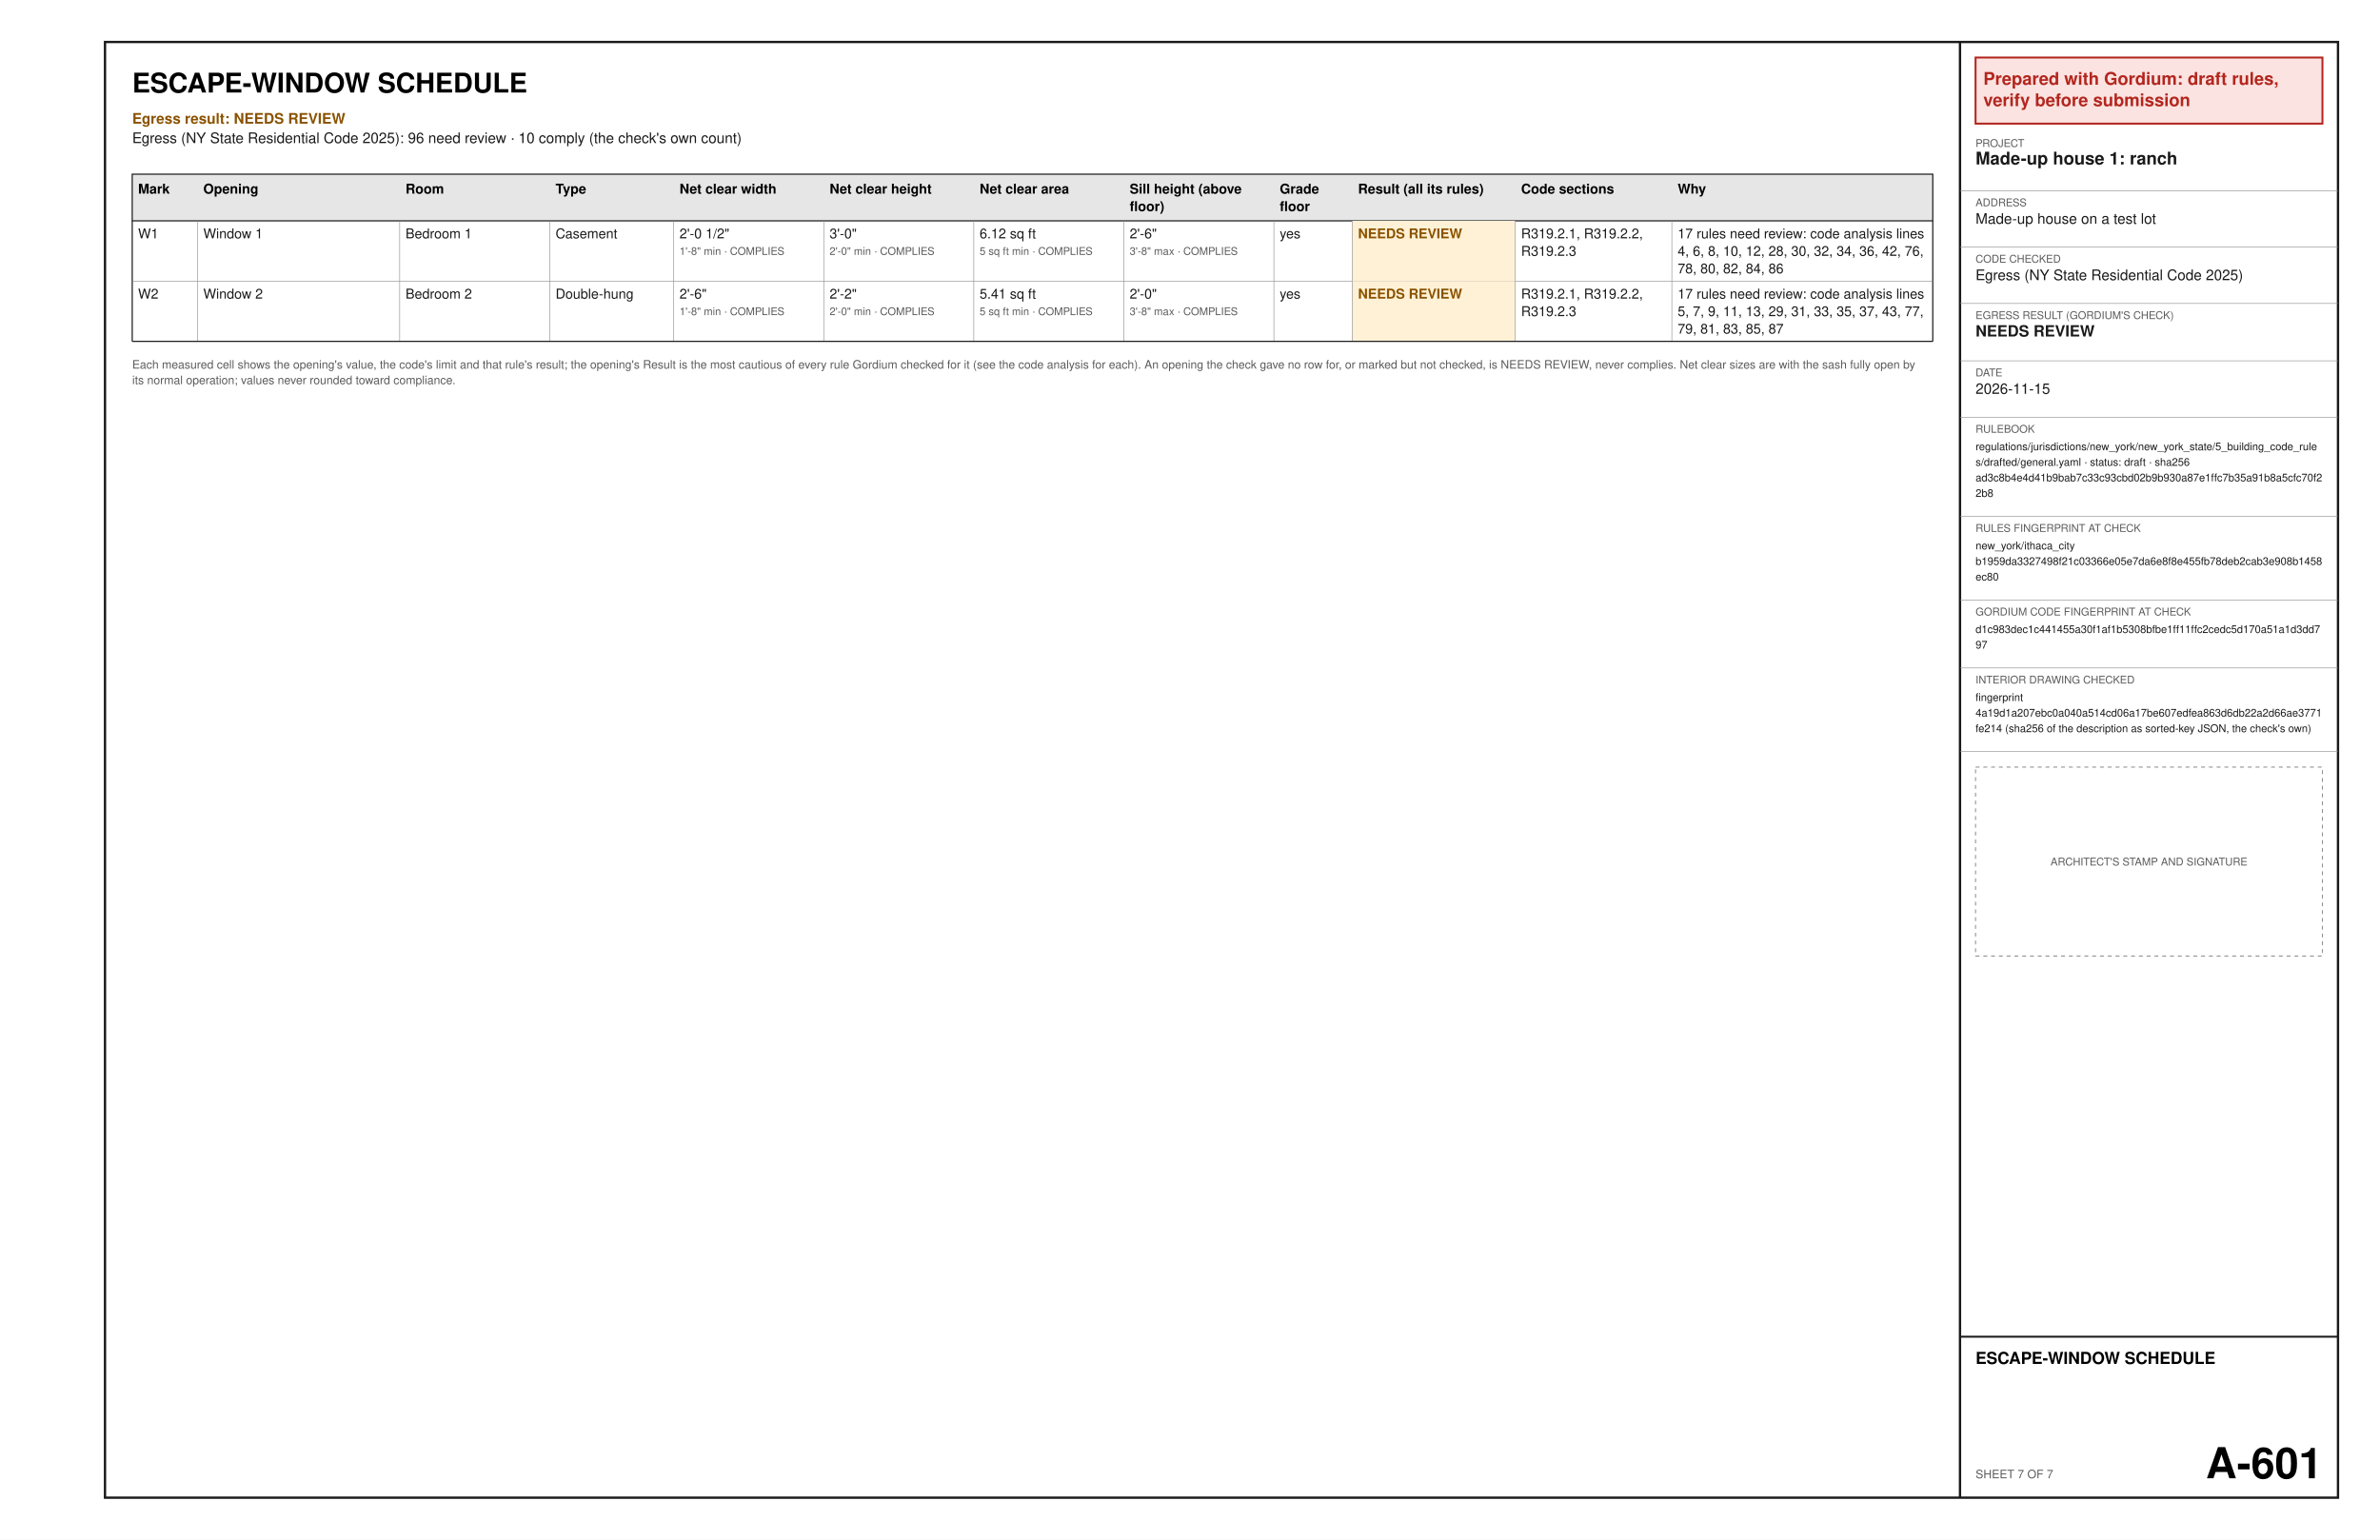
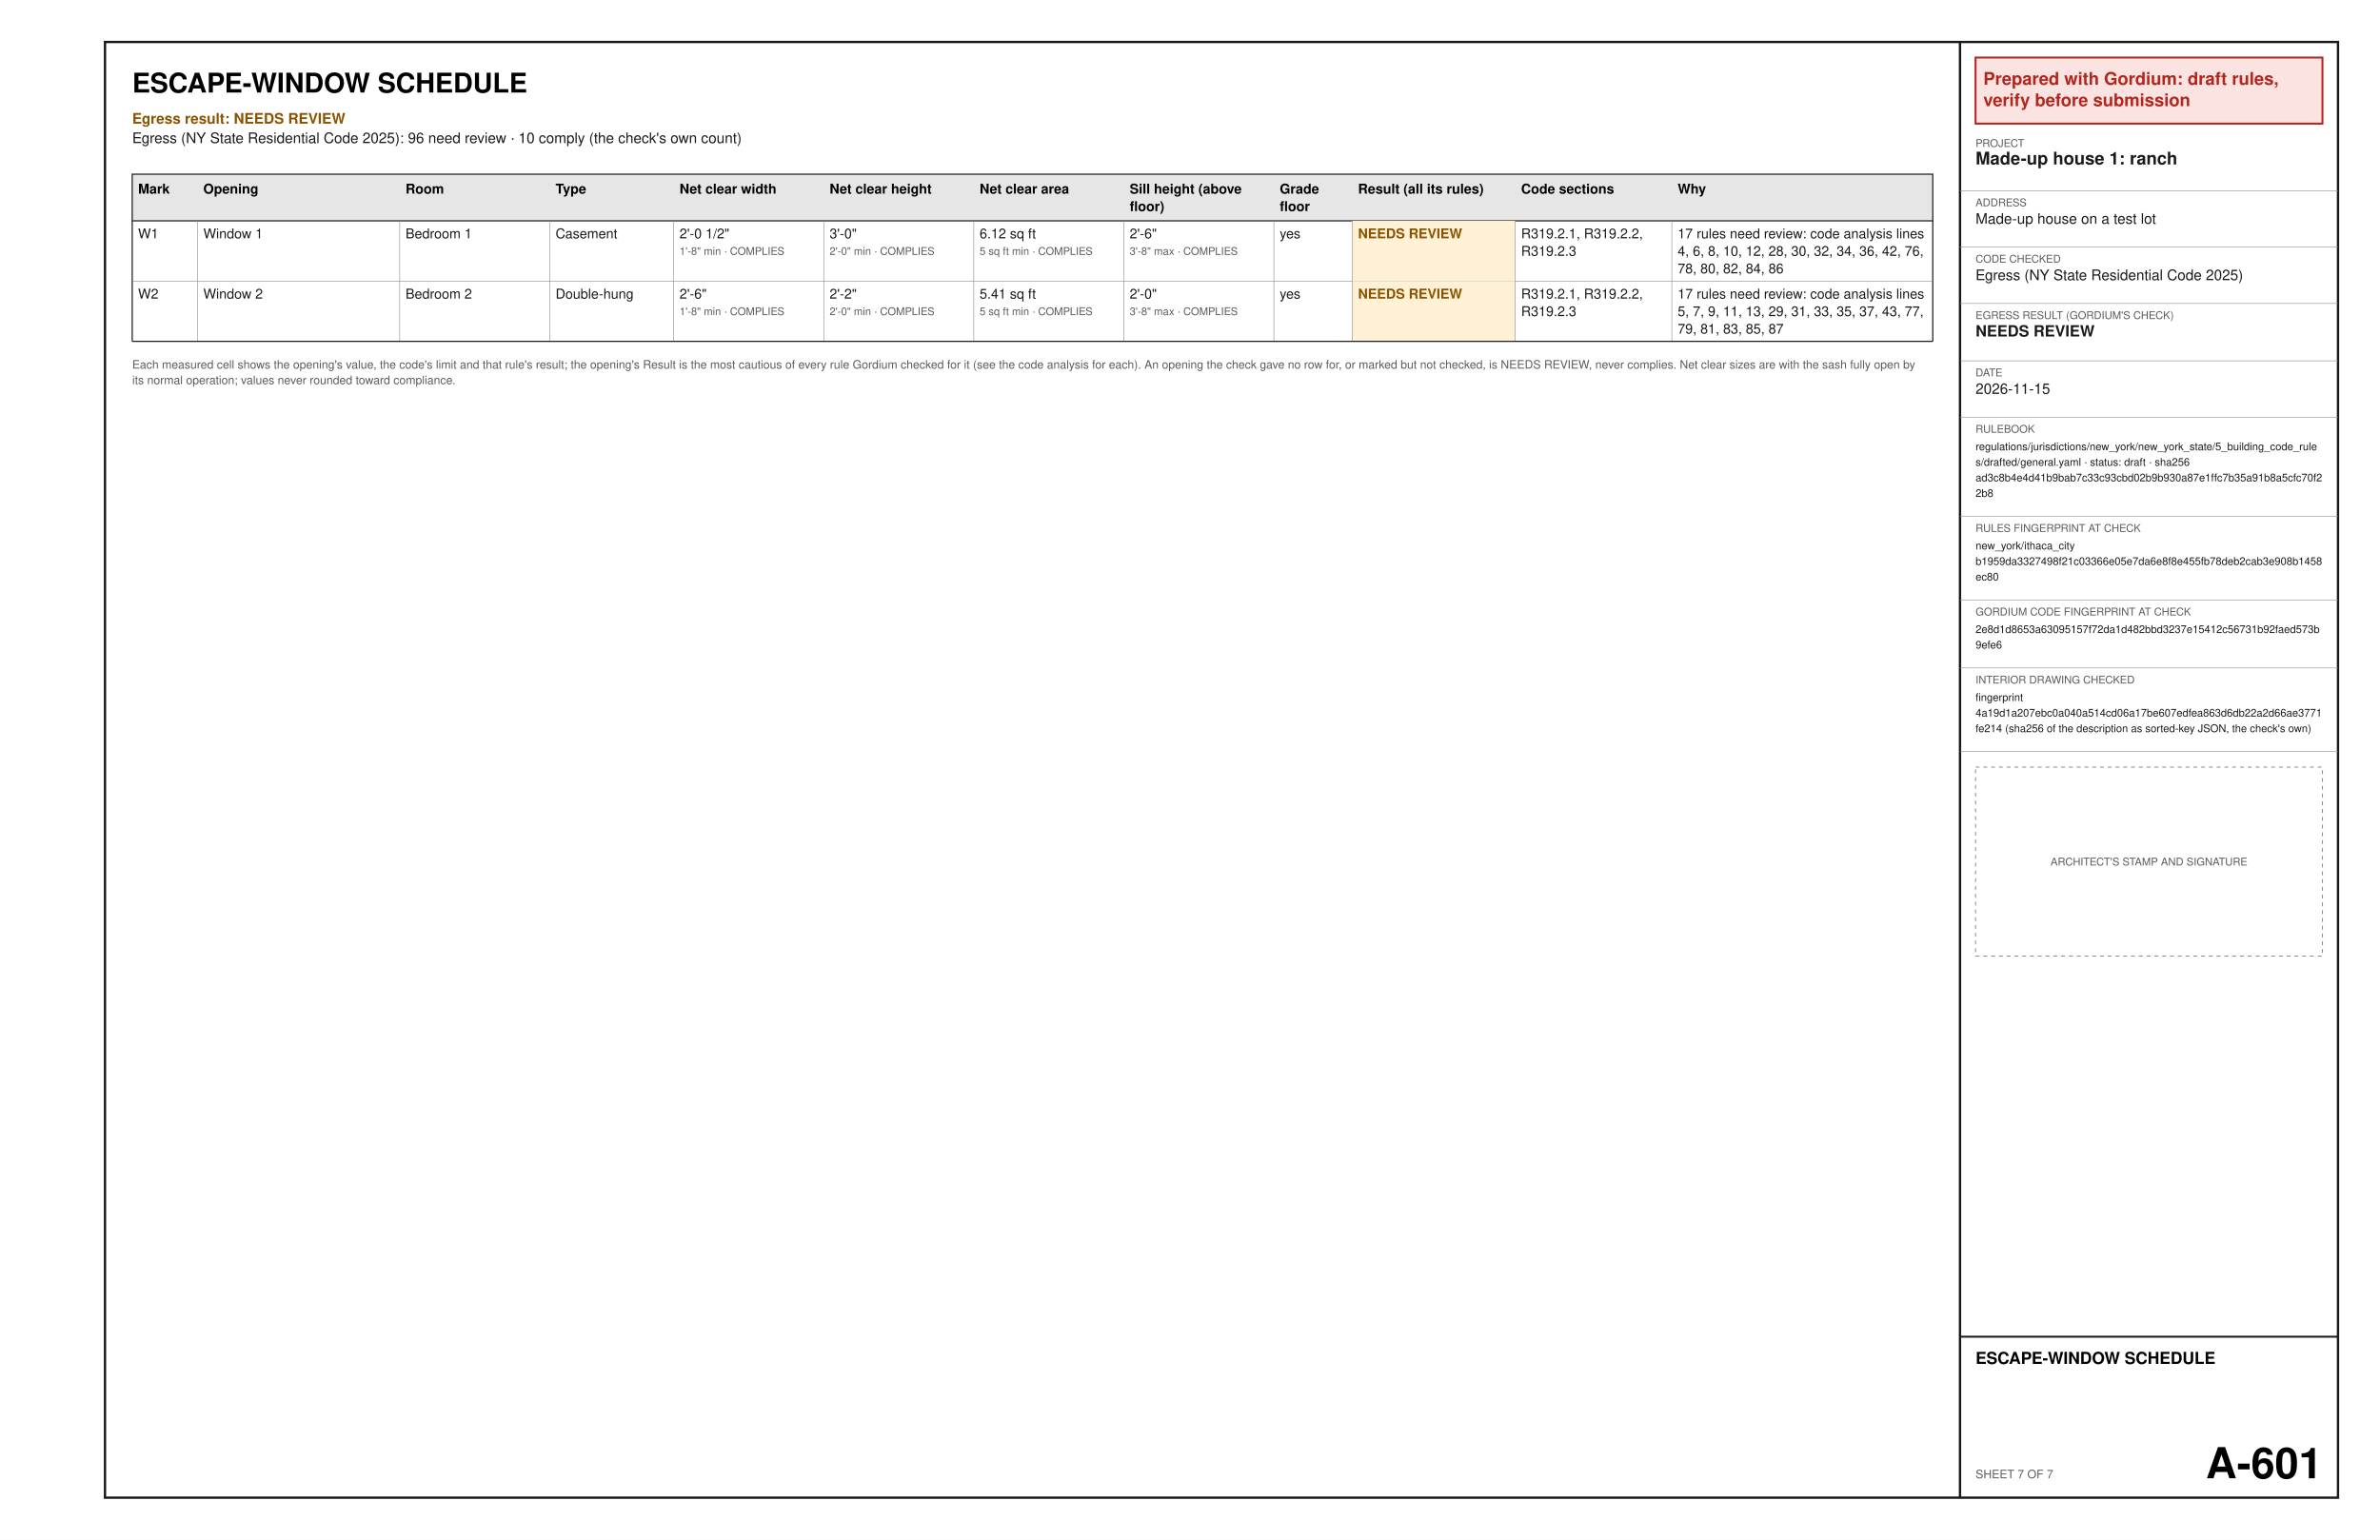
<svg xmlns="http://www.w3.org/2000/svg" width="17in" height="11in" viewBox="0 0 1224 792" font-family="Helvetica, Arial, sans-serif">
  <rect x="0" y="0" width="1224" height="792" fill="#ffffff" />
  <text x="68" y="47.6" font-size="14" font-weight="bold" text-anchor="start" fill="#000000" xml:space="preserve">ESCAPE-WINDOW SCHEDULE</text>
  <text x="68" y="63.6" font-size="7.5" font-weight="bold" text-anchor="start" fill="#8a5300" xml:space="preserve">Egress result: NEEDS REVIEW</text>
  <text x="68" y="73.6" font-size="7.5" text-anchor="start" fill="#1a1a1a" xml:space="preserve">Egress (NY State Residential Code 2025): 96 need review · 10 comply (the check's own count)</text>
  <polygon points="68,89.6 994,89.6 994,113.6 68,113.6" fill="#e6e6e6" stroke="#1a1a1a" stroke-width="0.6" />
  <text x="71" y="99.6" font-size="7" font-weight="bold" text-anchor="start" fill="#000000" xml:space="preserve">Mark</text>
  <text x="104.55" y="99.6" font-size="7" font-weight="bold" text-anchor="start" fill="#000000" xml:space="preserve">Opening</text>
  <text x="208.56" y="99.6" font-size="7" font-weight="bold" text-anchor="start" fill="#000000" xml:space="preserve">Room</text>
  <text x="285.72" y="99.6" font-size="7" font-weight="bold" text-anchor="start" fill="#000000" xml:space="preserve">Type</text>
  <text x="349.47" y="99.6" font-size="7" font-weight="bold" text-anchor="start" fill="#000000" xml:space="preserve">Net clear width</text>
  <text x="426.64" y="99.6" font-size="7" font-weight="bold" text-anchor="start" fill="#000000" xml:space="preserve">Net clear height</text>
  <text x="503.8" y="99.6" font-size="7" font-weight="bold" text-anchor="start" fill="#000000" xml:space="preserve">Net clear area</text>
  <text x="580.97" y="99.6" font-size="7" font-weight="bold" text-anchor="start" fill="#000000" xml:space="preserve">Sill height (above</text>
  <text x="580.97" y="108.6" font-size="7" font-weight="bold" text-anchor="start" fill="#000000" xml:space="preserve">floor)</text>
  <text x="658.14" y="99.6" font-size="7" font-weight="bold" text-anchor="start" fill="#000000" xml:space="preserve">Grade</text>
  <text x="658.14" y="108.6" font-size="7" font-weight="bold" text-anchor="start" fill="#000000" xml:space="preserve">floor</text>
  <text x="698.4" y="99.6" font-size="7" font-weight="bold" text-anchor="start" fill="#000000" xml:space="preserve">Result (all its rules)</text>
  <text x="782.28" y="99.6" font-size="7" font-weight="bold" text-anchor="start" fill="#000000" xml:space="preserve">Code sections</text>
  <text x="862.8" y="99.6" font-size="7" font-weight="bold" text-anchor="start" fill="#000000" xml:space="preserve">Why</text>
  <text x="71" y="122.6" font-size="7" text-anchor="start" fill="#1a1a1a" xml:space="preserve">W1</text>
  <text x="104.55" y="122.6" font-size="7" text-anchor="start" fill="#1a1a1a" xml:space="preserve">Window 1</text>
  <text x="208.56" y="122.6" font-size="7" text-anchor="start" fill="#1a1a1a" xml:space="preserve">Bedroom 1</text>
  <text x="285.72" y="122.6" font-size="7" text-anchor="start" fill="#1a1a1a" xml:space="preserve">Casement</text>
  <text x="349.47" y="122.6" font-size="7" text-anchor="start" fill="#1a1a1a" xml:space="preserve">2'-0 1/2"</text>
  <text x="349.47" y="131.1" font-size="5.5" text-anchor="start" fill="#5a5a5a" xml:space="preserve">1'-8" min · COMPLIES</text>
  <text x="426.64" y="122.6" font-size="7" text-anchor="start" fill="#1a1a1a" xml:space="preserve">3'-0"</text>
  <text x="426.64" y="131.1" font-size="5.5" text-anchor="start" fill="#5a5a5a" xml:space="preserve">2'-0" min · COMPLIES</text>
  <text x="503.8" y="122.6" font-size="7" text-anchor="start" fill="#1a1a1a" xml:space="preserve">6.12 sq ft</text>
  <text x="503.8" y="131.1" font-size="5.5" text-anchor="start" fill="#5a5a5a" xml:space="preserve">5 sq ft min · COMPLIES</text>
  <text x="580.97" y="122.6" font-size="7" text-anchor="start" fill="#1a1a1a" xml:space="preserve">2'-6"</text>
  <text x="580.97" y="131.1" font-size="5.5" text-anchor="start" fill="#5a5a5a" xml:space="preserve">3'-8" max · COMPLIES</text>
  <text x="658.14" y="122.6" font-size="7" text-anchor="start" fill="#1a1a1a" xml:space="preserve">yes</text>
  <polygon points="695.4,113.6 779.28,113.6 779.28,144.6 695.4,144.6" fill="#fff1d6" />
  <text x="698.4" y="122.6" font-size="7" font-weight="bold" text-anchor="start" fill="#8a5300" xml:space="preserve">NEEDS REVIEW</text>
  <text x="782.28" y="122.6" font-size="7" text-anchor="start" fill="#1a1a1a" xml:space="preserve">R319.2.1, R319.2.2,</text>
  <text x="782.28" y="131.6" font-size="7" text-anchor="start" fill="#1a1a1a" xml:space="preserve">R319.2.3</text>
  <text x="862.8" y="122.6" font-size="7" text-anchor="start" fill="#1a1a1a" xml:space="preserve">17 rules need review: code analysis lines</text>
  <text x="862.8" y="131.6" font-size="7" text-anchor="start" fill="#1a1a1a" xml:space="preserve">4, 6, 8, 10, 12, 28, 30, 32, 34, 36, 42, 76,</text>
  <text x="862.8" y="140.6" font-size="7" text-anchor="start" fill="#1a1a1a" xml:space="preserve">78, 80, 82, 84, 86</text>
  <line x1="68" y1="144.6" x2="994" y2="144.6" stroke="#8c8c8c" stroke-width="0.3" />
  <line x1="101.55" y1="113.6" x2="101.55" y2="144.6" stroke="#8c8c8c" stroke-width="0.3" />
  <line x1="205.56" y1="113.6" x2="205.56" y2="144.6" stroke="#8c8c8c" stroke-width="0.3" />
  <line x1="282.72" y1="113.6" x2="282.72" y2="144.6" stroke="#8c8c8c" stroke-width="0.3" />
  <line x1="346.47" y1="113.6" x2="346.47" y2="144.6" stroke="#8c8c8c" stroke-width="0.3" />
  <line x1="423.64" y1="113.6" x2="423.64" y2="144.6" stroke="#8c8c8c" stroke-width="0.3" />
  <line x1="500.8" y1="113.6" x2="500.8" y2="144.6" stroke="#8c8c8c" stroke-width="0.3" />
  <line x1="577.97" y1="113.6" x2="577.97" y2="144.6" stroke="#8c8c8c" stroke-width="0.3" />
  <line x1="655.14" y1="113.6" x2="655.14" y2="144.6" stroke="#8c8c8c" stroke-width="0.3" />
  <line x1="695.4" y1="113.6" x2="695.4" y2="144.6" stroke="#8c8c8c" stroke-width="0.3" />
  <line x1="779.28" y1="113.6" x2="779.28" y2="144.6" stroke="#8c8c8c" stroke-width="0.3" />
  <line x1="859.8" y1="113.6" x2="859.8" y2="144.6" stroke="#8c8c8c" stroke-width="0.3" />
  <line x1="68" y1="113.6" x2="68" y2="144.6" stroke="#1a1a1a" stroke-width="0.6" />
  <line x1="994" y1="113.6" x2="994" y2="144.6" stroke="#1a1a1a" stroke-width="0.6" />
  <text x="71" y="153.6" font-size="7" text-anchor="start" fill="#1a1a1a" xml:space="preserve">W2</text>
  <text x="104.55" y="153.6" font-size="7" text-anchor="start" fill="#1a1a1a" xml:space="preserve">Window 2</text>
  <text x="208.56" y="153.6" font-size="7" text-anchor="start" fill="#1a1a1a" xml:space="preserve">Bedroom 2</text>
  <text x="285.72" y="153.6" font-size="7" text-anchor="start" fill="#1a1a1a" xml:space="preserve">Double-hung</text>
  <text x="349.47" y="153.6" font-size="7" text-anchor="start" fill="#1a1a1a" xml:space="preserve">2'-6"</text>
  <text x="349.47" y="162.1" font-size="5.5" text-anchor="start" fill="#5a5a5a" xml:space="preserve">1'-8" min · COMPLIES</text>
  <text x="426.64" y="153.6" font-size="7" text-anchor="start" fill="#1a1a1a" xml:space="preserve">2'-2"</text>
  <text x="426.64" y="162.1" font-size="5.5" text-anchor="start" fill="#5a5a5a" xml:space="preserve">2'-0" min · COMPLIES</text>
  <text x="503.8" y="153.6" font-size="7" text-anchor="start" fill="#1a1a1a" xml:space="preserve">5.41 sq ft</text>
  <text x="503.8" y="162.1" font-size="5.5" text-anchor="start" fill="#5a5a5a" xml:space="preserve">5 sq ft min · COMPLIES</text>
  <text x="580.97" y="153.6" font-size="7" text-anchor="start" fill="#1a1a1a" xml:space="preserve">2'-0"</text>
  <text x="580.97" y="162.1" font-size="5.5" text-anchor="start" fill="#5a5a5a" xml:space="preserve">3'-8" max · COMPLIES</text>
  <text x="658.14" y="153.6" font-size="7" text-anchor="start" fill="#1a1a1a" xml:space="preserve">yes</text>
  <polygon points="695.4,144.6 779.28,144.6 779.28,175.6 695.4,175.6" fill="#fff1d6" />
  <text x="698.4" y="153.6" font-size="7" font-weight="bold" text-anchor="start" fill="#8a5300" xml:space="preserve">NEEDS REVIEW</text>
  <text x="782.28" y="153.6" font-size="7" text-anchor="start" fill="#1a1a1a" xml:space="preserve">R319.2.1, R319.2.2,</text>
  <text x="782.28" y="162.6" font-size="7" text-anchor="start" fill="#1a1a1a" xml:space="preserve">R319.2.3</text>
  <text x="862.8" y="153.6" font-size="7" text-anchor="start" fill="#1a1a1a" xml:space="preserve">17 rules need review: code analysis lines</text>
  <text x="862.8" y="162.6" font-size="7" text-anchor="start" fill="#1a1a1a" xml:space="preserve">5, 7, 9, 11, 13, 29, 31, 33, 35, 37, 43, 77,</text>
  <text x="862.8" y="171.6" font-size="7" text-anchor="start" fill="#1a1a1a" xml:space="preserve">79, 81, 83, 85, 87</text>
  <line x1="68" y1="175.6" x2="994" y2="175.6" stroke="#8c8c8c" stroke-width="0.3" />
  <line x1="101.55" y1="144.6" x2="101.55" y2="175.6" stroke="#8c8c8c" stroke-width="0.3" />
  <line x1="205.56" y1="144.6" x2="205.56" y2="175.6" stroke="#8c8c8c" stroke-width="0.3" />
  <line x1="282.72" y1="144.6" x2="282.72" y2="175.6" stroke="#8c8c8c" stroke-width="0.3" />
  <line x1="346.47" y1="144.6" x2="346.47" y2="175.6" stroke="#8c8c8c" stroke-width="0.3" />
  <line x1="423.64" y1="144.6" x2="423.64" y2="175.6" stroke="#8c8c8c" stroke-width="0.3" />
  <line x1="500.8" y1="144.6" x2="500.8" y2="175.6" stroke="#8c8c8c" stroke-width="0.3" />
  <line x1="577.97" y1="144.6" x2="577.97" y2="175.6" stroke="#8c8c8c" stroke-width="0.3" />
  <line x1="655.14" y1="144.6" x2="655.14" y2="175.6" stroke="#8c8c8c" stroke-width="0.3" />
  <line x1="695.4" y1="144.6" x2="695.4" y2="175.6" stroke="#8c8c8c" stroke-width="0.3" />
  <line x1="779.28" y1="144.6" x2="779.28" y2="175.6" stroke="#8c8c8c" stroke-width="0.3" />
  <line x1="859.8" y1="144.6" x2="859.8" y2="175.6" stroke="#8c8c8c" stroke-width="0.3" />
  <line x1="68" y1="144.6" x2="68" y2="175.6" stroke="#1a1a1a" stroke-width="0.6" />
  <line x1="994" y1="144.6" x2="994" y2="175.6" stroke="#1a1a1a" stroke-width="0.6" />
  <line x1="68" y1="175.6" x2="994" y2="175.6" stroke="#1a1a1a" stroke-width="0.6" />
  <text x="68" y="189.6" font-size="6" text-anchor="start" fill="#5a5a5a" xml:space="preserve">Each measured cell shows the opening's value, the code's limit and that rule's result; the opening's Result is the most cautious of every rule Gordium checked for it (see the code analysis for each). An opening the check gave no row for, or marked but not checked, is NEEDS REVIEW, never complies. Net clear sizes are with the sash fully open by</text>
  <text x="68" y="197.6" font-size="6" text-anchor="start" fill="#5a5a5a" xml:space="preserve">its normal operation; values never rounded toward compliance.</text>
  <polygon points="54,21.6 1202.4,21.6 1202.4,770.4 54,770.4" fill="none" stroke="#1a1a1a" stroke-width="1.2" />
  <line x1="1008" y1="21.6" x2="1008" y2="770.4" stroke="#1a1a1a" stroke-width="1.2" />
  <polygon points="1016,29.6 1194.4,29.6 1194.4,63.6 1016,63.6" fill="#fbe3e1" stroke="#b3261e" stroke-width="1" />
  <text x="1020" y="43.6" font-size="9" font-weight="bold" text-anchor="start" fill="#b3261e" xml:space="preserve">Prepared with Gordium: draft rules,</text>
  <text x="1020" y="54.6" font-size="9" font-weight="bold" text-anchor="start" fill="#b3261e" xml:space="preserve">verify before submission</text>
  <text x="1016" y="75.6" font-size="5.5" text-anchor="start" fill="#5a5a5a" xml:space="preserve">PROJECT</text>
  <text x="1016" y="84.6" font-size="9" font-weight="bold" text-anchor="start" fill="#1a1a1a" xml:space="preserve">Made-up house 1: ranch</text>
  <line x1="1008" y1="98.1" x2="1202.4" y2="98.1" stroke="#8c8c8c" stroke-width="0.3" />
  <text x="1016" y="106.1" font-size="5.5" text-anchor="start" fill="#5a5a5a" xml:space="preserve">ADDRESS</text>
  <text x="1016" y="115.1" font-size="7.5" text-anchor="start" fill="#1a1a1a" xml:space="preserve">Made-up house on a test lot</text>
  <line x1="1008" y1="127.1" x2="1202.4" y2="127.1" stroke="#8c8c8c" stroke-width="0.3" />
  <text x="1016" y="135.1" font-size="5.5" text-anchor="start" fill="#5a5a5a" xml:space="preserve">CODE CHECKED</text>
  <text x="1016" y="144.1" font-size="7.5" text-anchor="start" fill="#1a1a1a" xml:space="preserve">Egress (NY State Residential Code 2025)</text>
  <line x1="1008" y1="156.1" x2="1202.4" y2="156.1" stroke="#8c8c8c" stroke-width="0.3" />
  <text x="1016" y="164.1" font-size="5.5" text-anchor="start" fill="#5a5a5a" xml:space="preserve">EGRESS RESULT (GORDIUM'S CHECK)</text>
  <text x="1016" y="173.1" font-size="8" font-weight="bold" text-anchor="start" fill="#1a1a1a" xml:space="preserve">NEEDS REVIEW</text>
  <line x1="1008" y1="185.6" x2="1202.4" y2="185.6" stroke="#8c8c8c" stroke-width="0.3" />
  <text x="1016" y="193.6" font-size="5.5" text-anchor="start" fill="#5a5a5a" xml:space="preserve">DATE</text>
  <text x="1016" y="202.6" font-size="7.5" text-anchor="start" fill="#1a1a1a" xml:space="preserve">2026-11-15</text>
  <line x1="1008" y1="214.6" x2="1202.4" y2="214.6" stroke="#8c8c8c" stroke-width="0.3" />
  <text x="1016" y="222.6" font-size="5.5" text-anchor="start" fill="#5a5a5a" xml:space="preserve">RULEBOOK</text>
  <text x="1016" y="231.6" font-size="5.5" text-anchor="start" fill="#1a1a1a" xml:space="preserve">regulations/jurisdictions/new_york/new_york_state/5_building_code_rule</text>
  <text x="1016" y="239.6" font-size="5.5" text-anchor="start" fill="#1a1a1a" xml:space="preserve">s/drafted/general.yaml · status: draft · sha256</text>
  <text x="1016" y="247.6" font-size="5.5" text-anchor="start" fill="#1a1a1a" xml:space="preserve">ad3c8b4e4d41b9bab7c33c93cbd02b9b930a87e1ffc7b35a91b8a5cfc70f2</text>
  <text x="1016" y="255.6" font-size="5.5" text-anchor="start" fill="#1a1a1a" xml:space="preserve">2b8</text>
  <line x1="1008" y1="265.6" x2="1202.4" y2="265.6" stroke="#8c8c8c" stroke-width="0.3" />
  <text x="1016" y="273.6" font-size="5.5" text-anchor="start" fill="#5a5a5a" xml:space="preserve">RULES FINGERPRINT AT CHECK</text>
  <text x="1016" y="282.6" font-size="5.5" text-anchor="start" fill="#1a1a1a" xml:space="preserve">new_york/ithaca_city</text>
  <text x="1016" y="290.6" font-size="5.5" text-anchor="start" fill="#1a1a1a" xml:space="preserve">b1959da3327498f21c03366e05e7da6e8f8e455fb78deb2cab3e908b1458</text>
  <text x="1016" y="298.6" font-size="5.5" text-anchor="start" fill="#1a1a1a" xml:space="preserve">ec80</text>
  <line x1="1008" y1="308.6" x2="1202.4" y2="308.6" stroke="#8c8c8c" stroke-width="0.3" />
  <text x="1016" y="316.6" font-size="5.5" text-anchor="start" fill="#5a5a5a" xml:space="preserve">GORDIUM CODE FINGERPRINT AT CHECK</text>
-   <text x="1016" y="325.6" font-size="5.5" text-anchor="start" fill="#1a1a1a" xml:space="preserve">d1c983dec1c441455a30f1af1b5308bfbe1ff11ffc2cedc5d170a51a1d3dd7</text>
-   <text x="1016" y="333.6" font-size="5.5" text-anchor="start" fill="#1a1a1a" xml:space="preserve">97</text>
+   <text x="1016" y="325.6" font-size="5.5" text-anchor="start" fill="#1a1a1a" xml:space="preserve">2e8d1d8653a63095157f72da1d482bbd3237e15412c56731b92faed573b</text>
+   <text x="1016" y="333.6" font-size="5.5" text-anchor="start" fill="#1a1a1a" xml:space="preserve">9efe6</text>
  <line x1="1008" y1="343.6" x2="1202.4" y2="343.6" stroke="#8c8c8c" stroke-width="0.3" />
  <text x="1016" y="351.6" font-size="5.5" text-anchor="start" fill="#5a5a5a" xml:space="preserve">INTERIOR DRAWING CHECKED</text>
  <text x="1016" y="360.6" font-size="5.5" text-anchor="start" fill="#1a1a1a" xml:space="preserve">fingerprint</text>
  <text x="1016" y="368.6" font-size="5.5" text-anchor="start" fill="#1a1a1a" xml:space="preserve">4a19d1a207ebc0a040a514cd06a17be607edfea863d6db22a2d66ae3771</text>
  <text x="1016" y="376.6" font-size="5.5" text-anchor="start" fill="#1a1a1a" xml:space="preserve">fe214 (sha256 of the description as sorted-key JSON, the check's own)</text>
  <line x1="1008" y1="386.6" x2="1202.4" y2="386.6" stroke="#8c8c8c" stroke-width="0.3" />
  <polygon points="1016,394.6 1194.4,394.6 1194.4,491.8 1016,491.8" fill="none" stroke="#8c8c8c" stroke-width="0.5" stroke-dasharray="2 2" />
  <text x="1105.2" y="445.2" font-size="5.5" text-anchor="middle" fill="#5a5a5a" xml:space="preserve">ARCHITECT'S STAMP AND SIGNATURE</text>
  <line x1="1008" y1="687.6" x2="1202.4" y2="687.6" stroke="#1a1a1a" stroke-width="1" />
  <text x="1016" y="701.6" font-size="8.5" font-weight="bold" text-anchor="start" fill="#000000" xml:space="preserve">ESCAPE-WINDOW SCHEDULE</text>
  <text x="1016" y="760.4" font-size="6" text-anchor="start" fill="#5a5a5a" xml:space="preserve">SHEET 7 OF 7</text>
  <text x="1194.4" y="760.4" font-size="22" font-weight="bold" text-anchor="end" fill="#000000" xml:space="preserve">A-601</text>
</svg>
